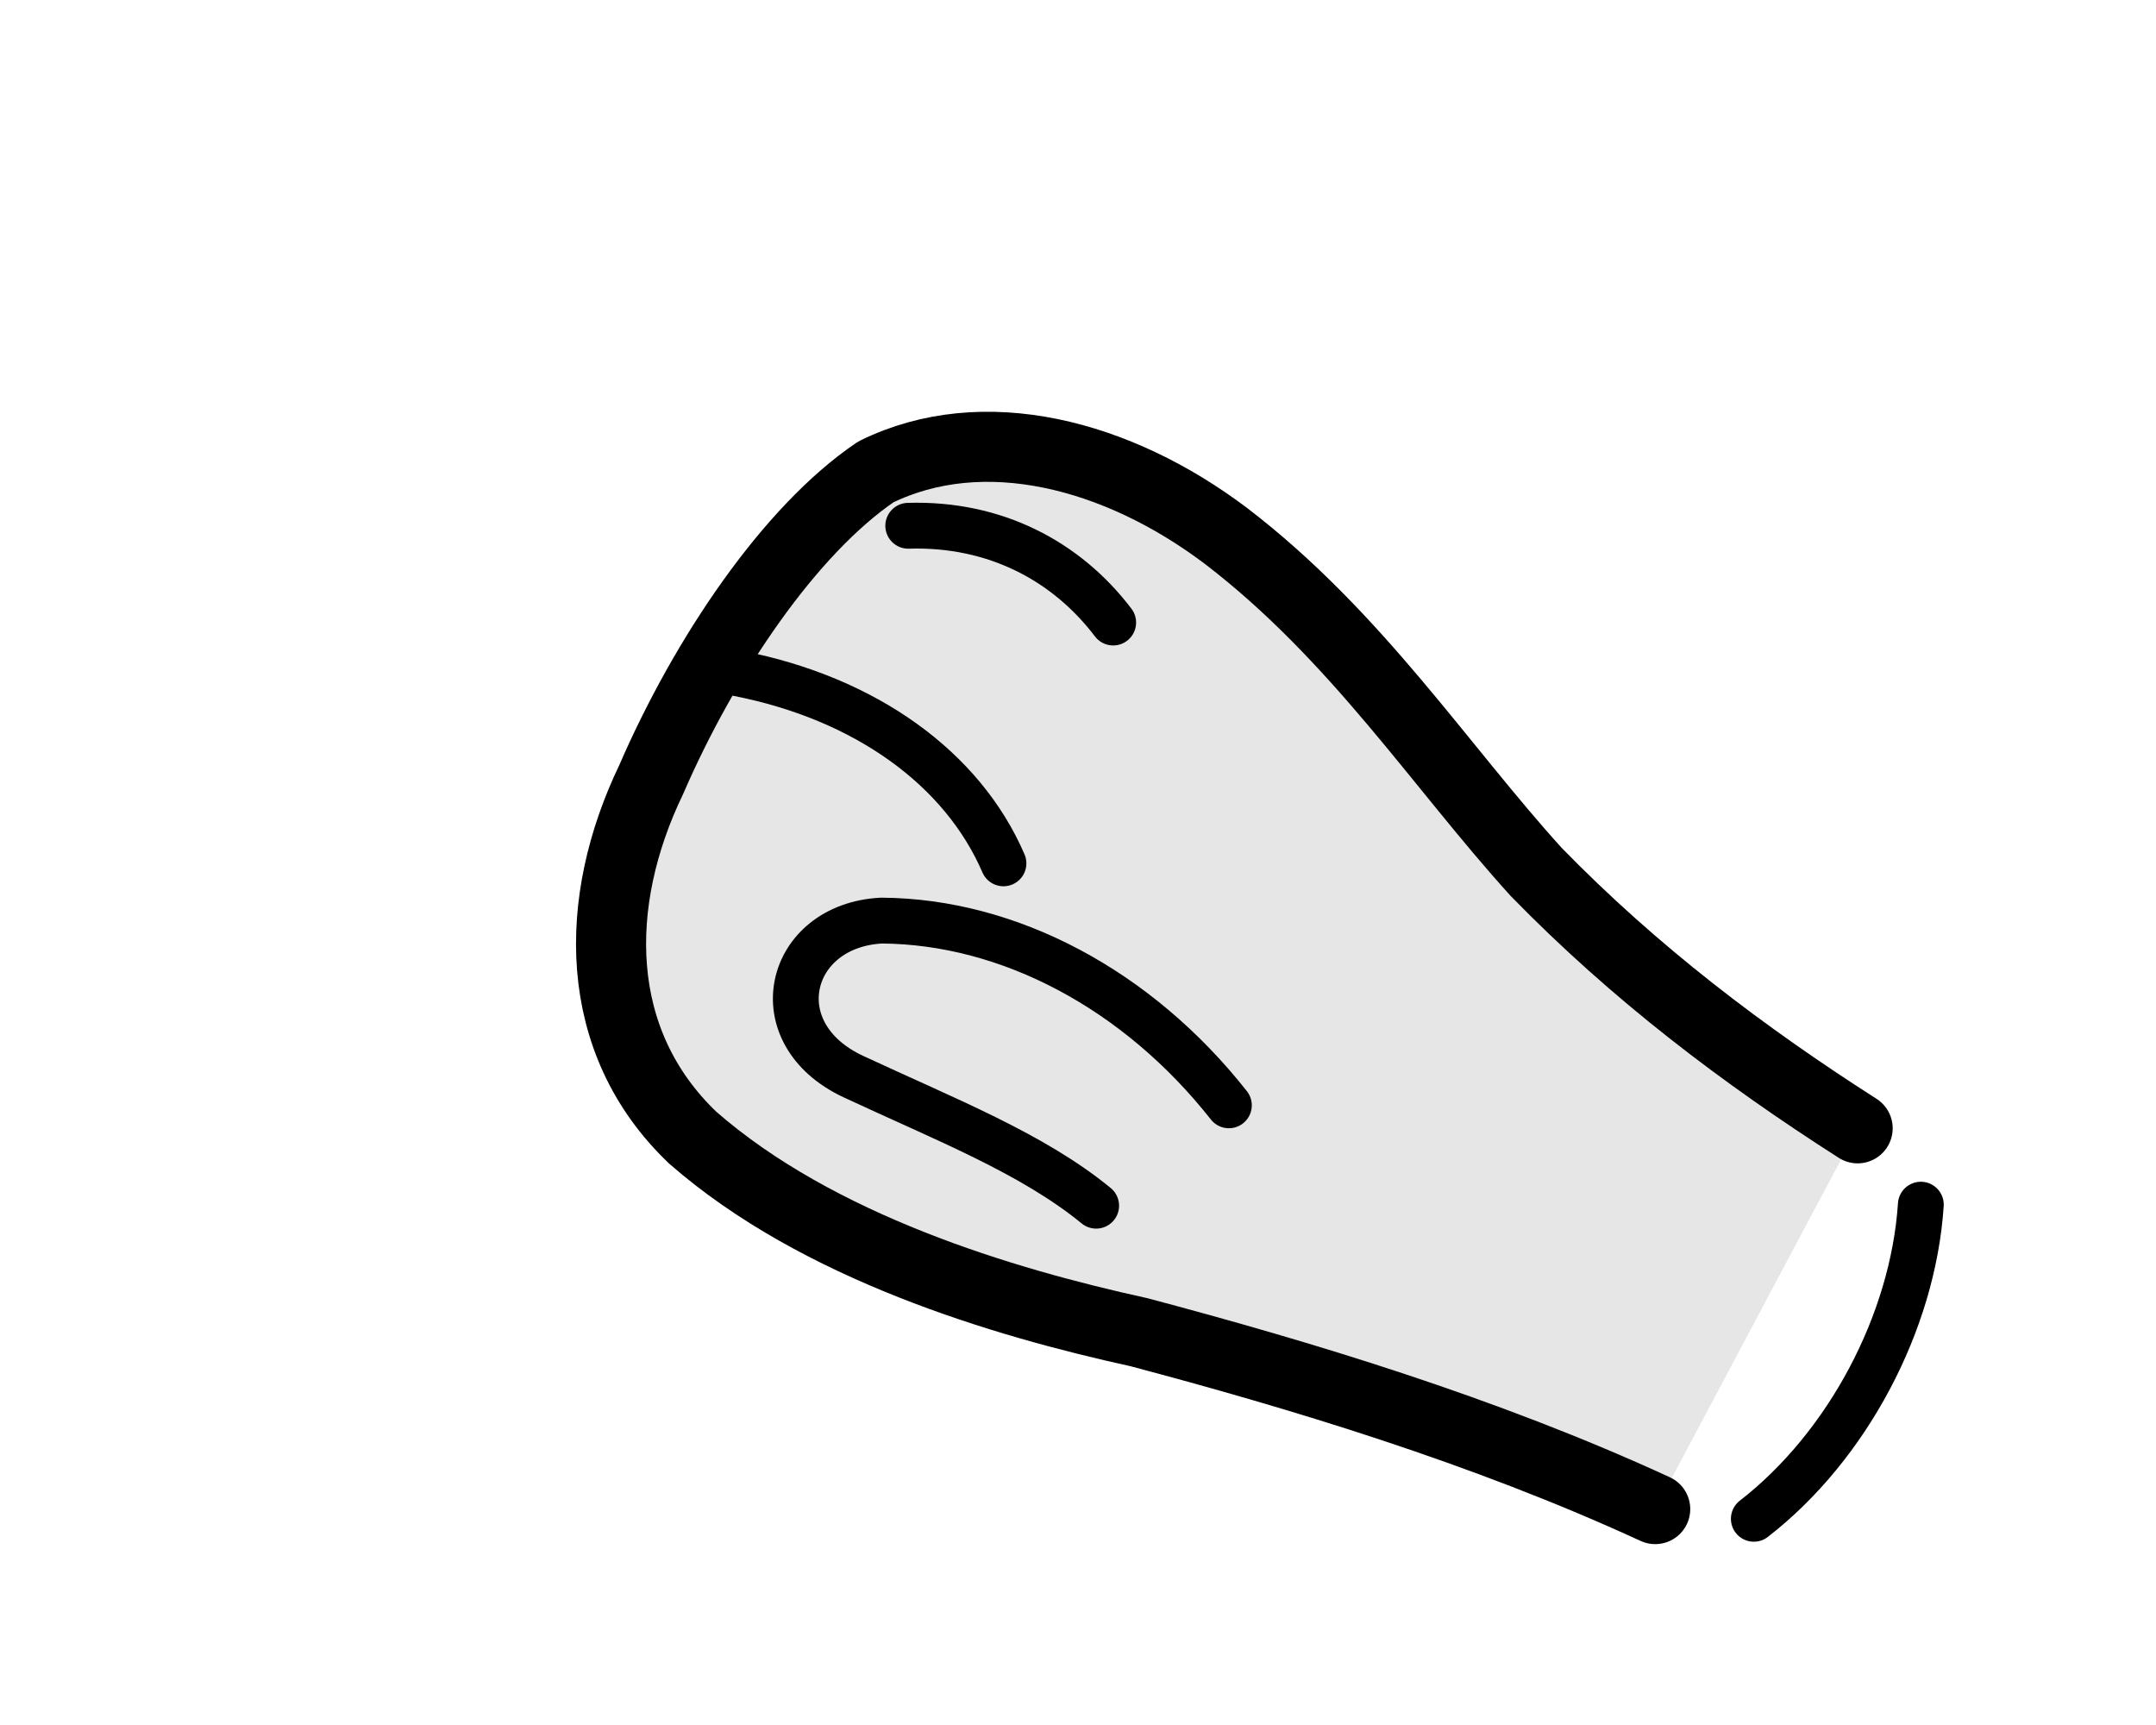
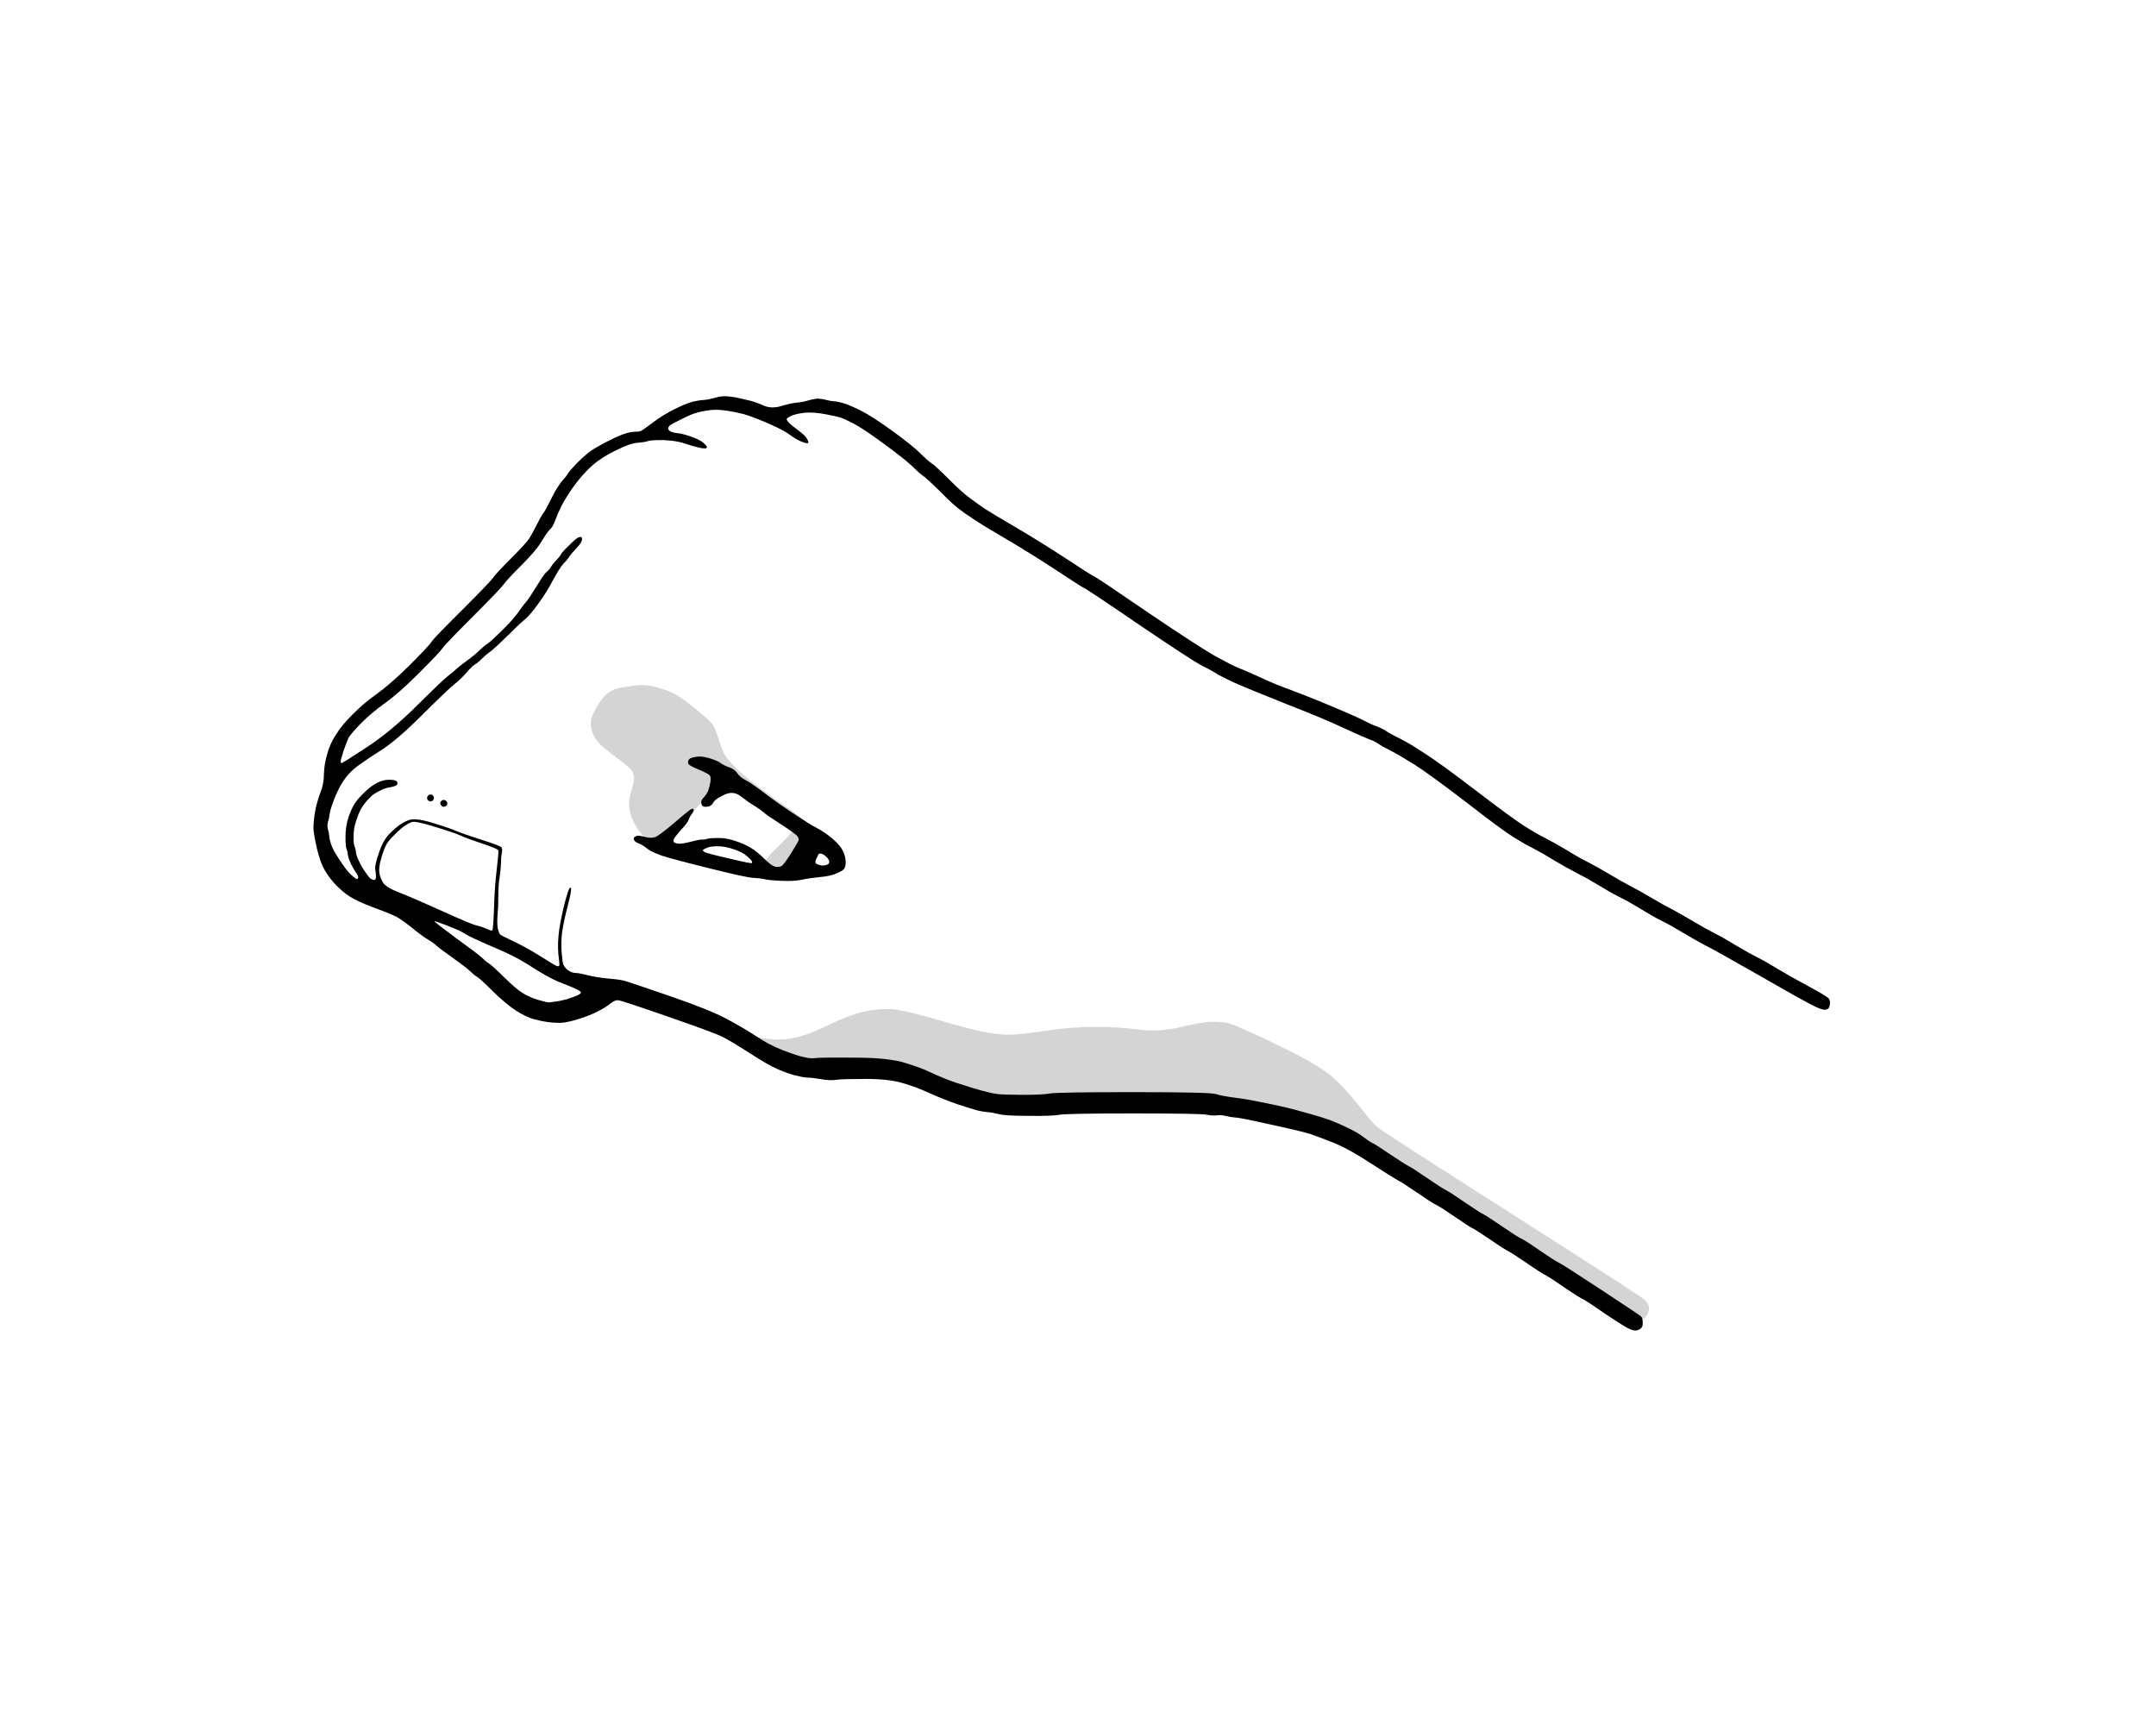
<svg xmlns="http://www.w3.org/2000/svg" viewBox="0 0 80 64" role="img" aria-label="di (raised do) hand sign">
-   <g transform="translate(53 42) rotate(28)" fill="none" stroke="currentColor" stroke-linecap="round" stroke-linejoin="round">
-     <path d="M14 -7.6 C9 -8 4 -8.8 -1 -10.4 C-6 -12.2 -11 -15 -17 -16 C-22 -16.8 -27 -15.6 -29.6 -12 C-31.4 -8.6 -32 -3 -31.6 2 C-31.4 7 -29 11.6 -24 13 C-18 14.4 -11 13 -6 11.6 C0 10.2 7 8.8 14 8.4" fill="currentColor" fill-opacity=".1" stroke-width="2.6" />
-     <path d="M-7 2.6 C-12 0.4 -17.4 0.4 -21.6 2.6 C-24.6 4.4 -23.6 8.4 -19.8 8.2 C-16 8 -12.6 7.6 -9.6 8.2 M-30.6 -3 C-26 -4.4 -21.6 -3.8 -18.6 -1.4 M-27.6 -10.8 C-24.8 -12.4 -21.8 -12.4 -19.2 -11.2 M17.4 -6.2 C19.2 -2.2 19.2 3 17.4 7" stroke-width="1.7" />
-   </g>
+   <path d="M28.86 32.32Q28.59 32.3 28.52 32.24Q28.44 32.19 28.41 32.09Q28.38 32 28.44 31.89Q28.49 31.78 28.91 31.37Q29.33 30.96 29.37 30.86Q29.4 30.77 29.38 30.67Q29.35 30.57 29.22 30.43Q29.09 30.3 28.37 29.79Q27.65 29.28 27.41 29.15Q27.16 29.02 27.01 29.03Q26.86 29.04 26.71 29.14Q26.55 29.23 25.6 30.22Q24.64 31.21 24.44 31.24Q24.25 31.27 24.07 31.18Q23.9 31.08 23.73 30.85Q23.55 30.62 23.45 30.35Q23.34 30.07 23.34 29.83Q23.34 29.58 23.45 29.26Q23.55 28.94 23.52 28.79Q23.49 28.64 23.4 28.54Q23.31 28.43 22.84 28.08Q22.37 27.73 22.24 27.59Q22.12 27.46 22.04 27.31Q21.97 27.16 21.94 27.01Q21.91 26.86 21.94 26.69Q21.97 26.52 22.16 26.2Q22.35 25.88 22.51 25.75Q22.67 25.63 22.81 25.57Q22.96 25.52 23.31 25.47Q23.65 25.41 23.9 25.42Q24.15 25.43 24.47 25.53Q24.79 25.62 25.04 25.75Q25.28 25.87 25.8 26.29Q26.32 26.72 26.43 26.86Q26.54 27.01 26.68 27.46Q26.81 27.9 26.96 28.11Q27.11 28.32 27.51 28.68Q27.9 29.04 28.91 29.75Q29.93 30.45 30.09 30.66Q30.25 30.86 30.26 30.99Q30.26 31.11 30.03 31.51Q29.79 31.9 29.64 32.05Q29.48 32.2 29.31 32.27Q29.14 32.35 28.86 32.32ZM60.72 49.05Q60.59 49.05 60.47 49Q60.35 48.94 55.26 45.68Q50.17 42.41 49.88 42.27Q49.58 42.12 49.01 41.91Q48.44 41.7 47.48 41.49Q46.52 41.27 45.56 41.12Q44.59 40.96 42.07 40.96Q39.56 40.96 39.21 41.01Q38.86 41.06 38.05 41.06Q37.23 41.05 36.64 40.93Q36.05 40.81 35.58 40.66Q35.11 40.5 34.57 40.26Q34.02 40.03 33.56 39.88Q33.09 39.74 32.86 39.71Q32.64 39.68 31.36 39.68Q30.07 39.68 29.85 39.64Q29.63 39.61 29.09 39.4Q28.54 39.19 28.22 38.98Q27.89 38.77 27.79 38.64Q27.69 38.52 27.77 38.48Q27.85 38.45 28.32 38.52Q28.79 38.59 29.14 38.56Q29.48 38.52 29.83 38.41Q30.17 38.31 30.84 37.98Q31.51 37.66 32.07 37.53Q32.64 37.41 33.09 37.44Q33.53 37.47 34.77 37.83Q36 38.19 36.52 38.29Q37.04 38.39 37.43 38.39Q37.83 38.39 38.77 38.25Q39.7 38.1 40.62 38.1Q41.53 38.1 42.27 38.2Q43.01 38.3 43.83 38.1Q44.64 37.91 44.96 37.91Q45.28 37.91 45.53 37.95Q45.78 38 46.99 38.57Q48.2 39.15 48.62 39.4Q49.04 39.65 49.24 39.8Q49.45 39.95 49.74 40.24Q50.02 40.52 50.47 41.08Q50.91 41.65 51.11 41.82Q51.31 41.99 56.1 45.04Q60.89 48.09 61.02 48.22Q61.15 48.35 61.18 48.47Q61.2 48.59 61.15 48.72Q61.1 48.84 60.97 48.94Q60.84 49.05 60.72 49.05Z" fill="currentColor" fill-opacity=".17" />
+   <path d="M60.74 49.36Q60.64 49.38 60.47 49.31Q60.29 49.23 59.6 48.77Q58.92 48.3 58.77 48.22Q58.61 48.15 58.07 47.78Q57.53 47.41 57.38 47.33Q57.23 47.26 56.69 46.89Q56.15 46.52 56 46.44Q55.85 46.37 55.31 46Q54.77 45.63 54.62 45.56Q54.47 45.48 53.93 45.11Q53.39 44.74 53.23 44.67Q53.08 44.59 52.54 44.22Q52 43.85 51.85 43.78Q51.7 43.7 50.91 43.19Q50.12 42.67 49.56 42.43Q48.99 42.2 48.64 42.08Q48.3 41.97 47.14 41.72Q45.98 41.46 45.83 41.46Q45.68 41.45 45.51 41.41Q45.33 41.36 45.16 41.38Q44.99 41.4 44.79 41.36Q44.59 41.31 42.07 41.31Q39.56 41.31 39.31 41.36Q39.06 41.41 38.17 41.4Q37.28 41.4 37.04 41.33Q36.79 41.27 36.64 41.26Q36.49 41.25 36.27 41.2Q36.05 41.14 35.56 40.98Q35.06 40.81 34.52 40.57Q33.98 40.32 33.48 40.18Q32.99 40.03 32.12 40.03Q31.26 40.03 31.04 40.06Q30.81 40.1 30.47 40.04Q30.12 39.98 29.95 39.98Q29.78 39.97 29.51 39.9Q29.23 39.83 28.86 39.67Q28.49 39.51 27.8 39.06Q27.11 38.62 26.81 38.47Q26.52 38.32 24.79 37.72Q23.06 37.12 22.94 37.11Q22.81 37.1 22.64 37.24Q22.47 37.38 22.17 37.53Q21.88 37.68 21.46 37.81Q21.04 37.94 20.79 37.95Q20.54 37.95 20.32 37.92Q20.1 37.89 19.8 37.81Q19.51 37.73 19.14 37.49Q18.77 37.25 18.3 36.79Q17.83 36.32 17.7 36.24Q17.58 36.17 17.43 36.02Q17.28 35.88 16.79 35.53Q16.3 35.18 16.2 35.09Q16.1 34.99 15.85 34.84Q15.6 34.68 15.31 34.44Q15.01 34.2 14.84 34.09Q14.67 33.97 14.1 33.76Q13.53 33.55 13.31 33.44Q13.09 33.34 12.9 33.21Q12.72 33.09 12.47 32.84Q12.23 32.59 12.06 32.3Q11.88 32 11.76 31.48Q11.64 30.96 11.63 30.72Q11.63 30.47 11.69 30.12Q11.75 29.78 11.88 29.43Q12.02 29.09 12.02 28.72Q12.03 28.35 12.14 27.98Q12.24 27.6 12.47 27.25Q12.69 26.89 13.09 26.5Q13.48 26.1 13.99 25.74Q14.49 25.38 15.21 24.67Q15.93 23.95 16.02 23.8Q16.12 23.65 17.16 22.62Q18.2 21.58 18.3 21.43Q18.4 21.28 18.95 20.73Q19.51 20.17 19.63 19.99Q19.75 19.8 19.91 19.48Q20.07 19.16 20.16 19.04Q20.25 18.92 20.42 18.57Q20.59 18.22 20.71 18.05Q20.82 17.88 20.91 17.78Q21.01 17.68 21.07 17.57Q21.14 17.46 21.42 17.17Q21.7 16.89 21.91 16.74Q22.12 16.59 22.57 16.36Q23.01 16.14 23.19 16.09Q23.36 16.03 23.53 16.02Q23.7 16.02 23.78 15.99Q23.85 15.96 24.22 15.68Q24.59 15.4 25.01 15.19Q25.43 14.98 25.68 14.91Q25.93 14.85 26.1 14.84Q26.27 14.83 26.49 14.77Q26.72 14.7 26.89 14.7Q27.06 14.7 27.33 14.75Q27.6 14.81 27.85 14.87Q28.1 14.94 28.37 15.06Q28.64 15.17 29.01 15.06Q29.38 14.95 29.56 14.94Q29.73 14.93 29.98 14.86Q30.22 14.79 30.37 14.79Q30.52 14.8 30.67 14.84Q30.81 14.88 30.96 14.89Q31.11 14.9 31.36 14.98Q31.6 15.06 31.99 15.26Q32.38 15.46 33.13 16Q33.88 16.55 34.15 16.82Q34.42 17.09 34.57 17.19Q34.72 17.29 35.21 17.78Q35.7 18.27 35.95 18.45Q36.2 18.64 36.49 18.84Q36.79 19.04 37.7 19.57Q38.6 20.1 39.52 20.7Q40.44 21.31 40.61 21.39Q40.78 21.48 42.68 22.78Q44.59 24.07 45.16 24.38Q45.73 24.69 45.93 24.77Q46.12 24.84 46.74 25.12Q47.36 25.41 47.9 25.6Q48.44 25.8 49.31 26.16Q50.17 26.52 50.52 26.69Q50.86 26.87 51.06 26.94Q51.26 27.01 51.46 27.14Q51.65 27.26 51.98 27.42Q52.3 27.58 52.86 27.95Q53.43 28.31 54.79 29.35Q56.15 30.39 56.57 30.65Q56.99 30.92 57.31 31.08Q57.63 31.24 58.1 31.52Q58.57 31.81 58.89 31.97Q59.21 32.13 59.68 32.41Q60.15 32.69 60.47 32.86Q60.79 33.02 61.26 33.3Q61.73 33.58 62.05 33.74Q62.37 33.91 62.84 34.19Q63.31 34.47 63.63 34.63Q63.95 34.79 64.42 35.08Q64.89 35.36 65.21 35.52Q65.53 35.68 66 35.97Q66.47 36.25 67.14 36.61Q67.8 36.97 67.86 37.05Q67.92 37.14 67.9 37.26Q67.88 37.38 67.84 37.42Q67.8 37.45 67.73 37.46Q67.65 37.48 67.38 37.36Q67.11 37.24 65.33 36.22Q63.56 35.21 63.23 35.05Q62.91 34.88 62.44 34.6Q61.98 34.32 61.65 34.16Q61.33 34 60.86 33.71Q60.4 33.43 60.07 33.27Q59.75 33.11 59.28 32.82Q58.81 32.54 58.49 32.38Q58.17 32.22 57.7 31.94Q57.23 31.65 56.9 31.48Q56.56 31.31 56.16 31.06Q55.75 30.81 54.4 29.76Q53.04 28.72 52.49 28.37Q51.95 28.03 51.6 27.85Q51.26 27.68 51.14 27.59Q51.01 27.5 50.81 27.43Q50.62 27.36 49.9 27.03Q49.19 26.69 47.78 26.14Q46.37 25.58 45.83 25.34Q45.28 25.09 45.09 24.96Q44.89 24.84 44.55 24.67Q44.21 24.49 42.3 23.2Q40.4 21.9 40.23 21.82Q40.06 21.73 39.14 21.12Q38.22 20.52 37.32 19.99Q36.41 19.46 36.11 19.25Q35.8 19.05 35.58 18.88Q35.36 18.72 34.87 18.22Q34.37 17.73 34.22 17.63Q34.08 17.53 33.83 17.28Q33.58 17.04 32.79 16.46Q32 15.88 31.68 15.72Q31.36 15.55 31.21 15.5Q31.06 15.45 30.64 15.37Q30.22 15.29 29.9 15.31Q29.58 15.34 29.38 15.42Q29.18 15.51 29.19 15.56Q29.2 15.6 29.27 15.68Q29.33 15.75 29.6 15.95Q29.87 16.15 29.94 16.27Q30.01 16.4 29.99 16.43Q29.98 16.47 29.78 16.4Q29.58 16.33 29.32 16.14Q29.07 15.95 28.46 15.69Q27.85 15.43 27.58 15.36Q27.31 15.29 26.99 15.24Q26.67 15.19 26.4 15.21Q26.12 15.24 25.9 15.3Q25.68 15.35 25.31 15.54Q24.94 15.72 24.86 15.78Q24.79 15.85 24.79 15.9Q24.8 15.95 24.87 16Q24.94 16.05 25.14 16.07Q25.33 16.09 25.65 16.2Q25.98 16.32 26.1 16.43Q26.23 16.54 26.23 16.6Q26.22 16.67 25.95 16.61Q25.68 16.55 25.43 16.46Q25.19 16.38 24.91 16.35Q24.64 16.32 24.4 16.33Q24.15 16.33 24.02 16.37Q23.9 16.41 23.73 16.42Q23.56 16.43 23.36 16.49Q23.16 16.56 22.81 16.73Q22.47 16.9 22.25 17.06Q22.02 17.21 21.77 17.47Q21.51 17.73 21.25 18.1Q20.99 18.47 20.84 18.76Q20.69 19.06 20.6 19.31Q20.51 19.56 20.4 19.65Q20.3 19.75 20.1 20.08Q19.9 20.42 19.35 20.97Q18.79 21.53 18.69 21.68Q18.59 21.83 17.56 22.86Q16.52 23.9 16.42 24.05Q16.32 24.2 15.56 24.96Q14.79 25.73 14.28 26.09Q13.78 26.45 13.38 26.85Q12.99 27.26 12.93 27.38Q12.87 27.51 12.75 27.85Q12.64 28.2 12.64 28.25Q12.64 28.3 12.67 28.31Q12.69 28.33 13.6 27.73Q14.52 27.13 15.52 26.13Q16.52 25.14 16.66 25.05Q16.79 24.96 16.91 24.84Q17.04 24.72 17.33 24.51Q17.63 24.29 17.8 24.12Q17.98 23.95 18.13 23.85Q18.27 23.75 18.69 23.33Q19.11 22.91 19.27 22.66Q19.44 22.42 19.53 22.32Q19.62 22.22 19.91 21.75Q20.2 21.28 20.29 21.21Q20.38 21.14 20.44 21.04Q20.49 20.94 20.64 20.79Q20.78 20.64 20.83 20.54Q20.89 20.45 21.14 20.21Q21.38 19.97 21.46 19.94Q21.53 19.91 21.57 19.93Q21.61 19.95 21.59 20.05Q21.57 20.15 21.38 20.35Q21.19 20.55 21.13 20.64Q21.08 20.74 20.91 20.91Q20.75 21.09 20.5 21.56Q20.25 22.03 19.95 22.43Q19.65 22.84 19.48 22.98Q19.31 23.11 18.82 23.6Q18.32 24.09 18.2 24.17Q18.08 24.25 17.9 24.42Q17.73 24.59 17.61 24.66Q17.49 24.74 17.28 24.99Q17.06 25.23 16.88 25.37Q16.69 25.51 15.7 26.49Q14.72 27.48 14.07 27.88Q13.43 28.29 13.18 28.49Q12.93 28.69 12.73 28.99Q12.54 29.28 12.39 29.68Q12.24 30.07 12.23 30.22Q12.21 30.37 12.17 30.49Q12.13 30.62 12.17 30.77Q12.21 30.91 12.22 31.04Q12.23 31.16 12.29 31.34Q12.35 31.52 12.59 31.89Q12.84 32.27 13 32.43Q13.17 32.59 13.23 32.61Q13.28 32.62 13.29 32.56Q13.3 32.49 13.22 32.39Q13.14 32.28 13.03 32.07Q12.93 31.85 12.91 31.73Q12.9 31.6 12.86 31.51Q12.82 31.41 12.82 31.04Q12.82 30.67 12.93 30.32Q13.05 29.98 13.17 29.8Q13.28 29.63 13.53 29.39Q13.78 29.15 14 29.04Q14.22 28.93 14.44 28.93Q14.67 28.93 14.72 28.99Q14.77 29.04 14.74 29.1Q14.72 29.16 14.52 29.2Q14.32 29.23 14.17 29.3Q14.02 29.37 13.93 29.43Q13.83 29.48 13.71 29.61Q13.58 29.73 13.46 29.91Q13.33 30.1 13.23 30.41Q13.12 30.72 13.12 31.01Q13.11 31.31 13.16 31.41Q13.2 31.51 13.21 31.63Q13.22 31.75 13.33 31.97Q13.43 32.18 13.56 32.36Q13.68 32.54 13.75 32.6Q13.83 32.65 13.89 32.65Q13.95 32.64 13.95 32.52Q13.95 32.4 13.93 32.3Q13.91 32.2 13.94 32.05Q13.97 31.9 14.07 31.61Q14.17 31.32 14.29 31.14Q14.4 30.96 14.66 30.74Q14.91 30.52 15.16 30.43Q15.41 30.33 16.05 30.53Q16.68 30.72 16.93 30.83Q17.19 30.94 17.88 31.16Q18.57 31.38 18.61 31.44Q18.65 31.51 18.62 31.65Q18.59 31.8 18.59 32.02Q18.58 32.25 18.54 32.54Q18.49 32.84 18.49 33.26Q18.49 33.68 18.46 33.98Q18.44 34.27 18.47 34.44Q18.51 34.62 18.56 34.67Q18.61 34.72 19.11 34.95Q19.6 35.19 20.12 35.52Q20.64 35.85 20.69 35.85Q20.73 35.85 20.75 35.83Q20.77 35.8 20.72 35.41Q20.68 35.01 20.75 34.49Q20.83 33.98 20.96 33.48Q21.09 32.99 21.14 32.95Q21.19 32.9 21.19 32.99Q21.2 33.09 21.06 33.63Q20.92 34.17 20.86 34.57Q20.81 34.96 20.84 35.33Q20.87 35.7 20.9 35.78Q20.93 35.85 21.01 35.94Q21.09 36.02 21.19 36.06Q21.28 36.1 21.38 36.1Q21.48 36.1 21.8 36.18Q22.12 36.26 22.52 36.3Q22.91 36.33 23.14 36.38Q23.36 36.44 24.84 36.95Q26.32 37.46 26.94 37.79Q27.56 38.12 28.05 38.44Q28.54 38.77 29.06 38.97Q29.58 39.17 29.83 39.22Q30.07 39.28 30.22 39.26Q30.37 39.23 31.68 39.24Q32.99 39.24 33.6 39.44Q34.22 39.63 34.49 39.77Q34.77 39.9 35.09 40.03Q35.41 40.16 36.07 40.36Q36.74 40.56 37.01 40.59Q37.28 40.62 37.98 40.62Q38.67 40.62 38.96 40.57Q39.26 40.52 42.07 40.52Q44.89 40.52 45.11 40.59Q45.33 40.66 45.78 40.72Q46.22 40.77 46.99 40.93Q47.75 41.08 48.44 41.28Q49.14 41.47 49.46 41.6Q49.78 41.73 50.08 41.88Q50.37 42.02 50.57 42.17Q50.76 42.32 50.91 42.4Q51.06 42.47 51.6 42.84Q52.15 43.21 52.3 43.28Q52.45 43.36 52.99 43.73Q53.53 44.1 53.68 44.17Q53.83 44.25 54.37 44.62Q54.91 44.99 55.06 45.06Q55.21 45.14 55.75 45.51Q56.29 45.88 56.44 45.95Q56.6 46.02 57.14 46.4Q57.68 46.77 57.83 46.84Q57.98 46.91 59.41 47.85Q60.84 48.79 60.89 48.84Q60.94 48.89 60.95 48.99Q60.96 49.09 60.95 49.16Q60.94 49.23 60.89 49.28Q60.84 49.33 60.74 49.36ZM29.01 32.68Q28.54 32.66 28.37 32.62Q28.2 32.58 27.95 32.57Q27.7 32.56 26.3 32.21Q24.89 31.86 24.54 31.74Q24.2 31.62 24.02 31.49Q23.85 31.35 23.7 31.29Q23.56 31.24 23.53 31.17Q23.5 31.11 23.53 31.07Q23.56 31.04 23.63 31.01Q23.7 30.99 23.93 31.05Q24.15 31.11 24.3 31.06Q24.44 31.02 25.03 30.52Q25.61 30.02 25.67 30.01Q25.73 30 25.74 30.04Q25.76 30.07 25.67 30.2Q25.58 30.32 25.55 30.42Q25.52 30.52 25.27 30.79Q25.03 31.06 25 31.14Q24.98 31.21 25.01 31.25Q25.04 31.29 25.19 31.3Q25.33 31.31 25.63 31.23Q25.93 31.15 26.02 31.15Q26.12 31.16 26.25 31.12Q26.37 31.09 26.67 31.09Q26.96 31.09 27.28 31.2Q27.6 31.3 27.85 31.45Q28.1 31.6 28.37 31.87Q28.64 32.14 28.79 32.16Q28.94 32.17 29 32.13Q29.07 32.1 29.34 31.68Q29.6 31.26 29.63 31.19Q29.65 31.11 29.59 31.03Q29.53 30.94 28.99 30.59Q28.44 30.24 28.35 30.15Q28.25 30.06 28 29.9Q27.75 29.75 27.48 29.54Q27.21 29.33 26.89 29.48Q26.57 29.63 26.5 29.73Q26.44 29.83 26.38 29.88Q26.32 29.93 26.22 29.93Q26.12 29.94 26.08 29.91Q26.03 29.88 26.02 29.78Q26.01 29.68 26.12 29.58Q26.22 29.47 26.28 29.33Q26.33 29.19 26.36 29.01Q26.38 28.84 26.35 28.79Q26.32 28.74 26.22 28.69Q26.12 28.63 25.85 28.52Q25.58 28.4 25.55 28.35Q25.52 28.3 25.53 28.25Q25.54 28.2 25.58 28.16Q25.63 28.11 25.83 28.08Q26.02 28.04 26.32 28.13Q26.62 28.22 26.74 28.31Q26.86 28.4 27.06 28.47Q27.26 28.54 27.36 28.69Q27.46 28.84 27.68 28.95Q27.9 29.07 28.35 29.41Q28.79 29.75 29.41 30.16Q30.02 30.57 30.29 30.71Q30.57 30.85 30.87 31.1Q31.18 31.36 31.28 31.58Q31.38 31.8 31.38 31.98Q31.38 32.15 31.33 32.22Q31.29 32.3 31.05 32.4Q30.81 32.51 30.42 32.54Q30.02 32.58 29.75 32.64Q29.48 32.7 29.01 32.68ZM15.95 29.73Q15.9 29.72 15.87 29.68Q15.84 29.63 15.85 29.58Q15.86 29.53 15.9 29.5Q15.95 29.47 16 29.48Q16.05 29.49 16.08 29.53Q16.11 29.58 16.1 29.63Q16.09 29.68 16.05 29.71Q16 29.74 15.95 29.73ZM16.44 29.93Q16.4 29.92 16.36 29.87Q16.33 29.83 16.34 29.78Q16.35 29.73 16.4 29.7Q16.44 29.67 16.49 29.68Q16.54 29.69 16.57 29.73Q16.6 29.78 16.6 29.83Q16.59 29.88 16.54 29.91Q16.49 29.94 16.44 29.93ZM18.33 33.73Q18.35 32.94 18.43 32.27Q18.51 31.6 18.49 31.55Q18.47 31.49 17.9 31.3Q17.33 31.11 17.09 31Q16.84 30.89 16.12 30.67Q15.41 30.45 15.28 30.5Q15.16 30.54 15.03 30.63Q14.89 30.72 14.67 30.94Q14.44 31.16 14.35 31.31Q14.26 31.46 14.15 31.83Q14.04 32.2 14.08 32.4Q14.11 32.59 14.23 32.77Q14.35 32.94 14.88 33.14Q15.41 33.35 16.47 33.83Q17.53 34.31 17.7 34.34Q17.88 34.38 18.05 34.46Q18.22 34.53 18.26 34.53Q18.3 34.52 18.33 33.73ZM27.9 32.02Q27.92 32 27.9 31.95Q27.87 31.9 27.71 31.76Q27.56 31.62 27.23 31.51Q26.91 31.4 26.67 31.4Q26.42 31.39 26.27 31.44Q26.12 31.5 26.09 31.53Q26.06 31.56 26.14 31.61Q26.22 31.66 27.05 31.85Q27.88 32.05 27.9 32.02ZM30.74 32.05Q30.79 32 30.76 31.93Q30.73 31.85 30.65 31.78Q30.57 31.7 30.49 31.68Q30.42 31.66 30.4 31.67Q30.37 31.68 30.31 31.82Q30.24 31.95 30.26 32Q30.27 32.05 30.37 32.08Q30.47 32.12 30.57 32.11Q30.68 32.1 30.74 32.05ZM20.6 37.16Q20.79 37.14 21.04 37.07Q21.28 36.99 21.4 36.94Q21.52 36.89 21.55 36.84Q21.57 36.79 21.43 36.72Q21.28 36.64 20.89 36.49Q20.49 36.35 19.9 35.98Q19.31 35.6 19.01 35.46Q18.72 35.31 18.1 35.05Q17.48 34.78 17.28 34.66Q17.09 34.53 16.59 34.34Q16.1 34.15 16.12 34.18Q16.13 34.22 16.93 34.81Q17.73 35.39 17.88 35.53Q18.02 35.67 18.12 35.73Q18.22 35.78 18.72 36.27Q19.21 36.76 19.51 36.91Q19.8 37.06 20.05 37.12Q20.3 37.19 20.36 37.19Q20.41 37.19 20.6 37.16Z" fill="currentColor" />
</svg>
